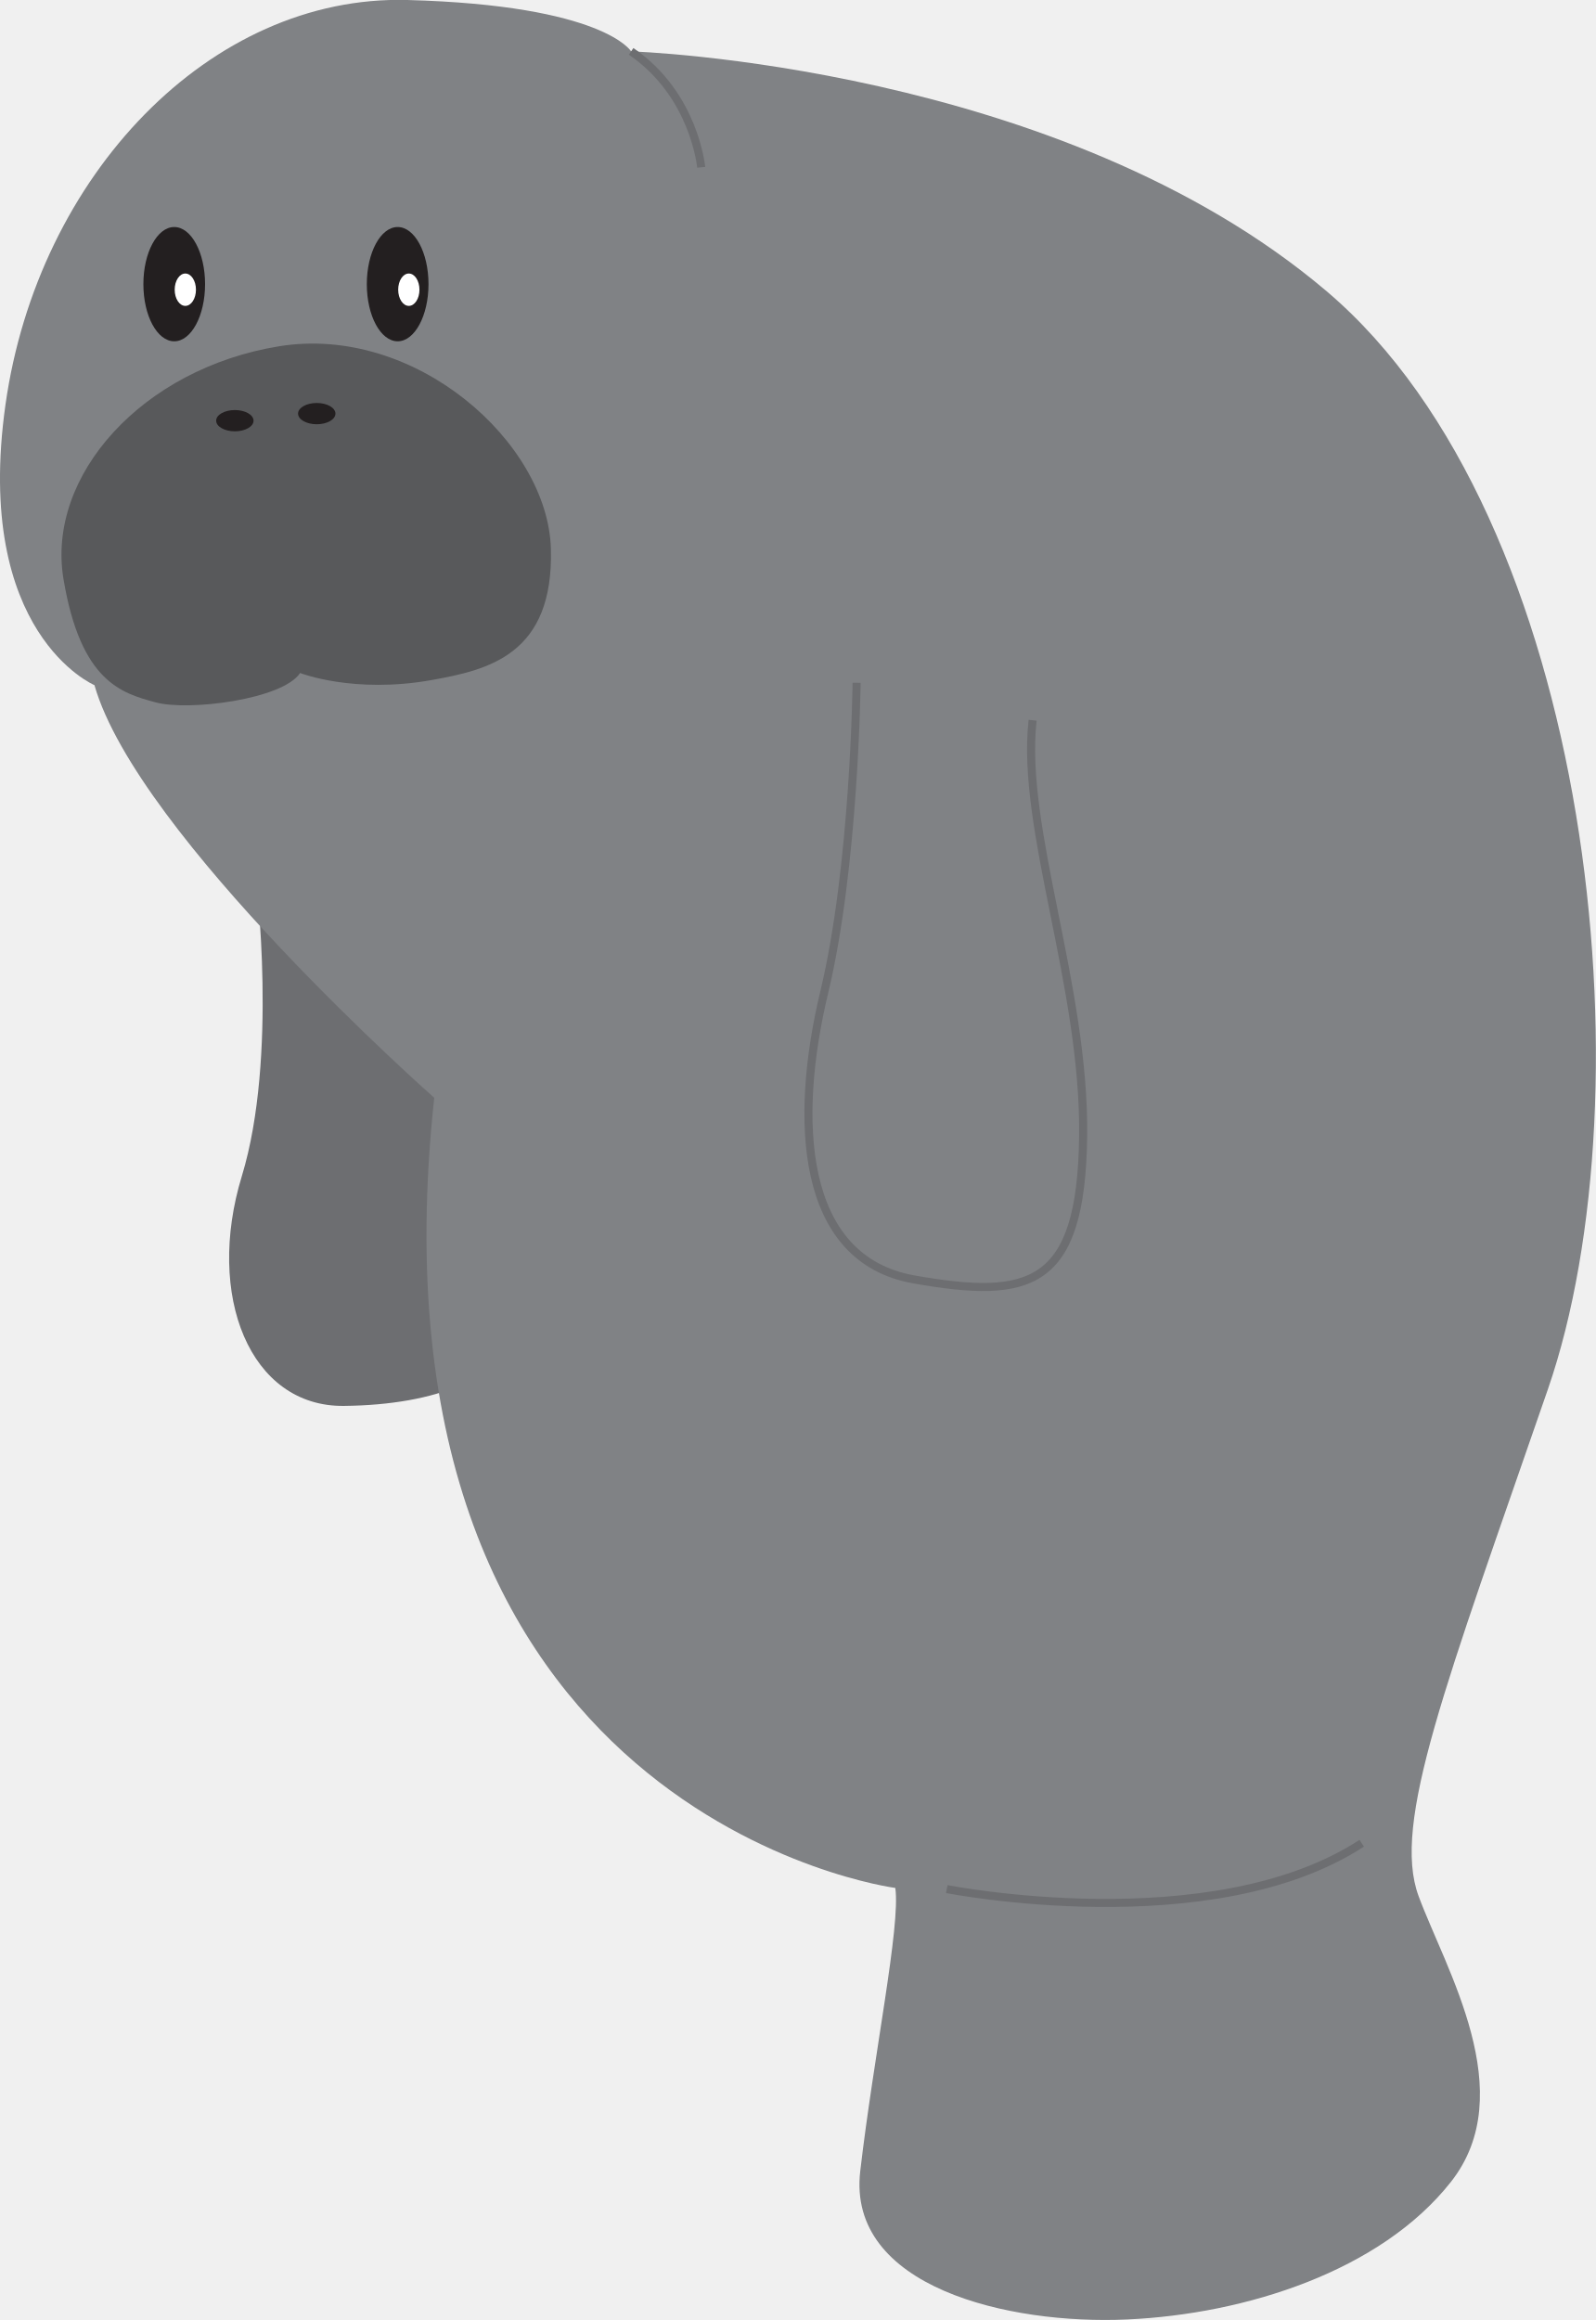
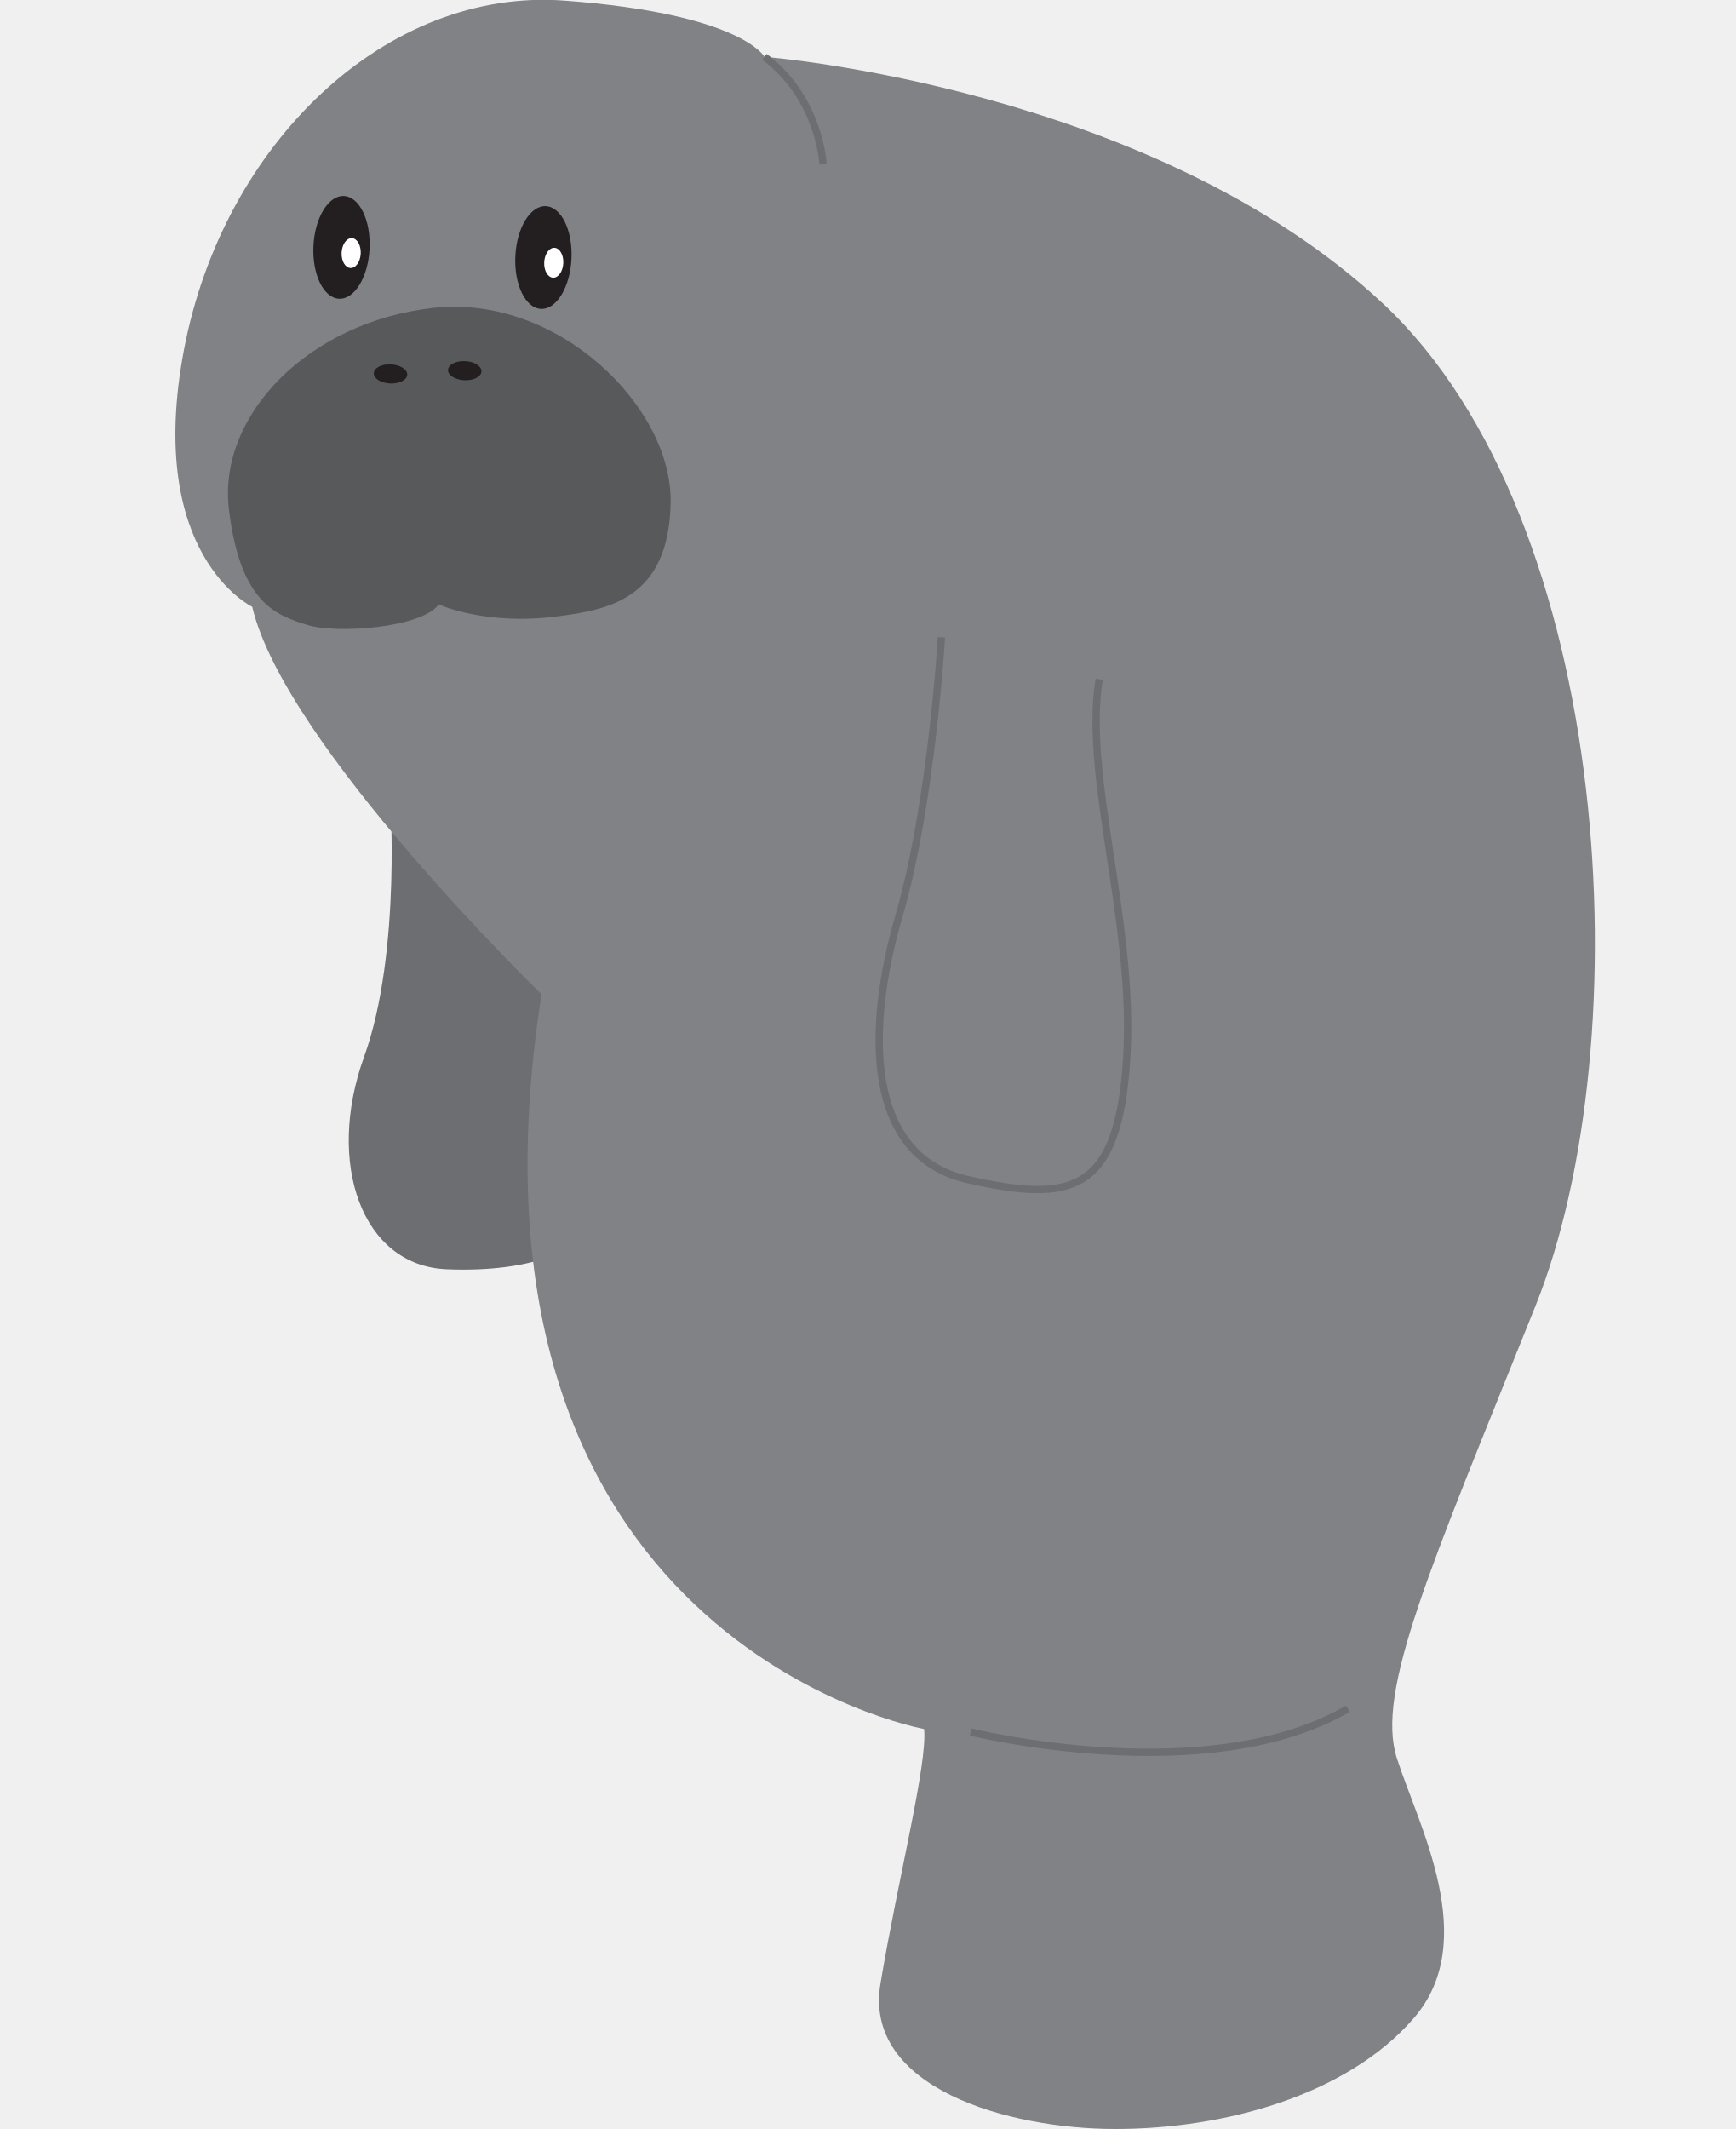
- <svg xmlns="http://www.w3.org/2000/svg" viewBox="0 0 241.64 351.24">
-   <defs>
-     <style>.cls-1{fill:#6d6e71;}.cls-2,.cls-3{fill:#808285;}.cls-3,.cls-7{stroke:#6d6e71;stroke-miterlimit:10;stroke-width:1.22px;}.cls-4{fill:#58595b;}.cls-5{fill:#231f20;}.cls-6{fill:#fff;}.cls-7{fill:none;}</style>
-   </defs>
+ <svg xmlns="http://www.w3.org/2000/svg" version="1.1" id="Layer_1" x="0px" y="0px" viewBox="0 0 290.4 356.1" style="enable-background:new 0 0 290.4 356.1;" xml:space="preserve">
+   <style type="text/css">
+ 	.st0{fill:#6D6E71;}
+ 	.st1{fill:#808285;}
+ 	.st2{fill:#808285;stroke:#6D6E71;stroke-width:1.22;stroke-miterlimit:10;}
+ 	.st3{fill:#58595B;}
+ 	.st4{fill:#231F20;}
+ 	.st5{fill:#FFFFFF;}
+ 	.st6{fill:none;stroke:#6D6E71;stroke-width:1.22;stroke-miterlimit:10;}
+ </style>
  <g id="Dugong">
-     <path class="cls-1" d="M38.75,133.08s3.37,26.94-2.14,45S37.83,213,52.07,212.85s24.35-4.44,24.35-11-.15-51.14-.61-51.75-34-22.35-34-22.35Z" />
-     <path class="cls-2" d="M65.75,166.2S20.84,126.59,14.3,103.73c0,0-18.37-7.76-13.47-42.47S31.86-.8,61.67,0,95.56,7.78,95.56,7.78s64.92,2,105.34,36.34,49,121.26,33.48,166.18S210.7,276,214.79,287.06s15.51,29.81,4.89,43.28-31,20-49,20.82-42.47-4.9-40.43-22.45,6.13-37.16,5.31-42.88C135.57,285.83,53.91,275.22,65.75,166.2Z" />
-     <path class="cls-3" d="M129.7,103.37s-.3,27.72-4.9,46.85-3.82,40.43,13.63,43.49,25.27,1.22,25.57-21.59-9.49-46.7-7.65-63.08" />
-     <path class="cls-4" d="M45.44,101.89s8.1,3.18,19.9,1.07c8.58-1.53,18.53-3.83,18.07-19.9s-20.52-34-41.19-30.63S7,72,9.61,87.65s8.88,17.3,13.93,18.68S42.84,105.87,45.44,101.89Z" />
-     <ellipse class="cls-5" cx="35.56" cy="63.69" rx="2.83" ry="1.61" />
-     <ellipse class="cls-5" cx="47.96" cy="62.62" rx="2.83" ry="1.61" />
-     <ellipse class="cls-5" cx="26.38" cy="43.02" rx="4.67" ry="8.65" />
-     <ellipse class="cls-6" cx="28.06" cy="43.86" rx="1.61" ry="2.45" />
-     <ellipse class="cls-5" cx="60.21" cy="43.02" rx="4.67" ry="8.65" />
-     <ellipse class="cls-6" cx="61.9" cy="43.86" rx="1.61" ry="2.45" />
-     <path class="cls-7" d="M143.35,286s40.06,7.9,62.83-6.94" />
-     <path class="cls-3" d="M106.17,25.33s-1-11-10.61-17.55" />
+     <path class="st0" d="M65.2,132c0,0,2.1,27.1-4.3,44.8s-0.4,34.9,13.8,35.5s24.5-3.3,24.8-9.8c0.3-6.6,2.3-51.1,1.9-51.7   c-0.4-0.6-32.9-23.9-32.9-23.9L65.2,132z" />
+     <path class="st1" d="M90.6,166.3c0,0-43-41.7-48.4-64.8c0,0-18-8.6-11.4-43.1S64.7-2.1,94.4,0.1s33.5,9.4,33.5,9.4   s64.8,5.1,103.5,41.3s43.2,123.5,25.5,167.6s-26.8,64.5-23.2,75.7c3.6,11.2,14.1,30.5,2.8,43.5s-31.9,18.5-49.9,18.5   s-42.2-6.9-39.3-24.3s7.9-36.8,7.3-42.6C154.7,289.2,73.6,274.7,90.6,166.3z" />
+     <path class="st2" d="M157.5,106.6c0,0-1.6,27.7-7.1,46.6c-5.5,18.9-5.7,40.2,11.5,44.1c17.3,3.9,25.2,2.4,26.6-20.3   s-7.3-47.1-4.6-63.4" />
+     <path class="st3" d="M73.4,101.1c0,0,7.9,3.6,19.8,2c8.6-1.1,18.7-2.9,19-19c0.3-16.1-18.9-34.9-39.7-32.6S36.4,69.4,38.3,85.2   s8,17.7,13,19.3C56.3,106.1,70.6,105,73.4,101.1z" />
+     <ellipse transform="matrix(4.756251e-02 -0.9989 0.9989 4.756251e-02 -0.2049 124.8003)" class="st4" cx="65.3" cy="62.5" rx="1.6" ry="2.8" />
+     <ellipse transform="matrix(4.756251e-02 -0.9989 0.9989 4.756251e-02 12.1189 136.7668)" class="st4" cx="77.8" cy="62" rx="1.6" ry="2.8" />
+     <ellipse transform="matrix(4.756251e-02 -0.9989 0.9989 4.756251e-02 13.0574 96.5426)" class="st4" cx="57.2" cy="41.4" rx="8.6" ry="4.7" />
+     <ellipse transform="matrix(4.756251e-02 -0.9989 0.9989 4.756251e-02 13.6997 99.0541)" class="st5" cx="58.8" cy="42.3" rx="2.5" ry="1.6" />
+     <ellipse transform="matrix(4.756251e-02 -0.9989 0.9989 4.756251e-02 43.6346 131.8286)" class="st4" cx="90.9" cy="43" rx="8.6" ry="4.7" />
+     <ellipse transform="matrix(4.756251e-02 -0.9989 0.9989 4.756251e-02 44.286 134.3505)" class="st5" cx="92.6" cy="44" rx="2.5" ry="1.6" />
+     <path class="st6" d="M162.4,289.7c0,0,39.6,9.8,63.1-3.9" />
+     <path class="st2" d="M137.7,27.5c0,0-0.5-11-9.8-18" />
  </g>
</svg>
